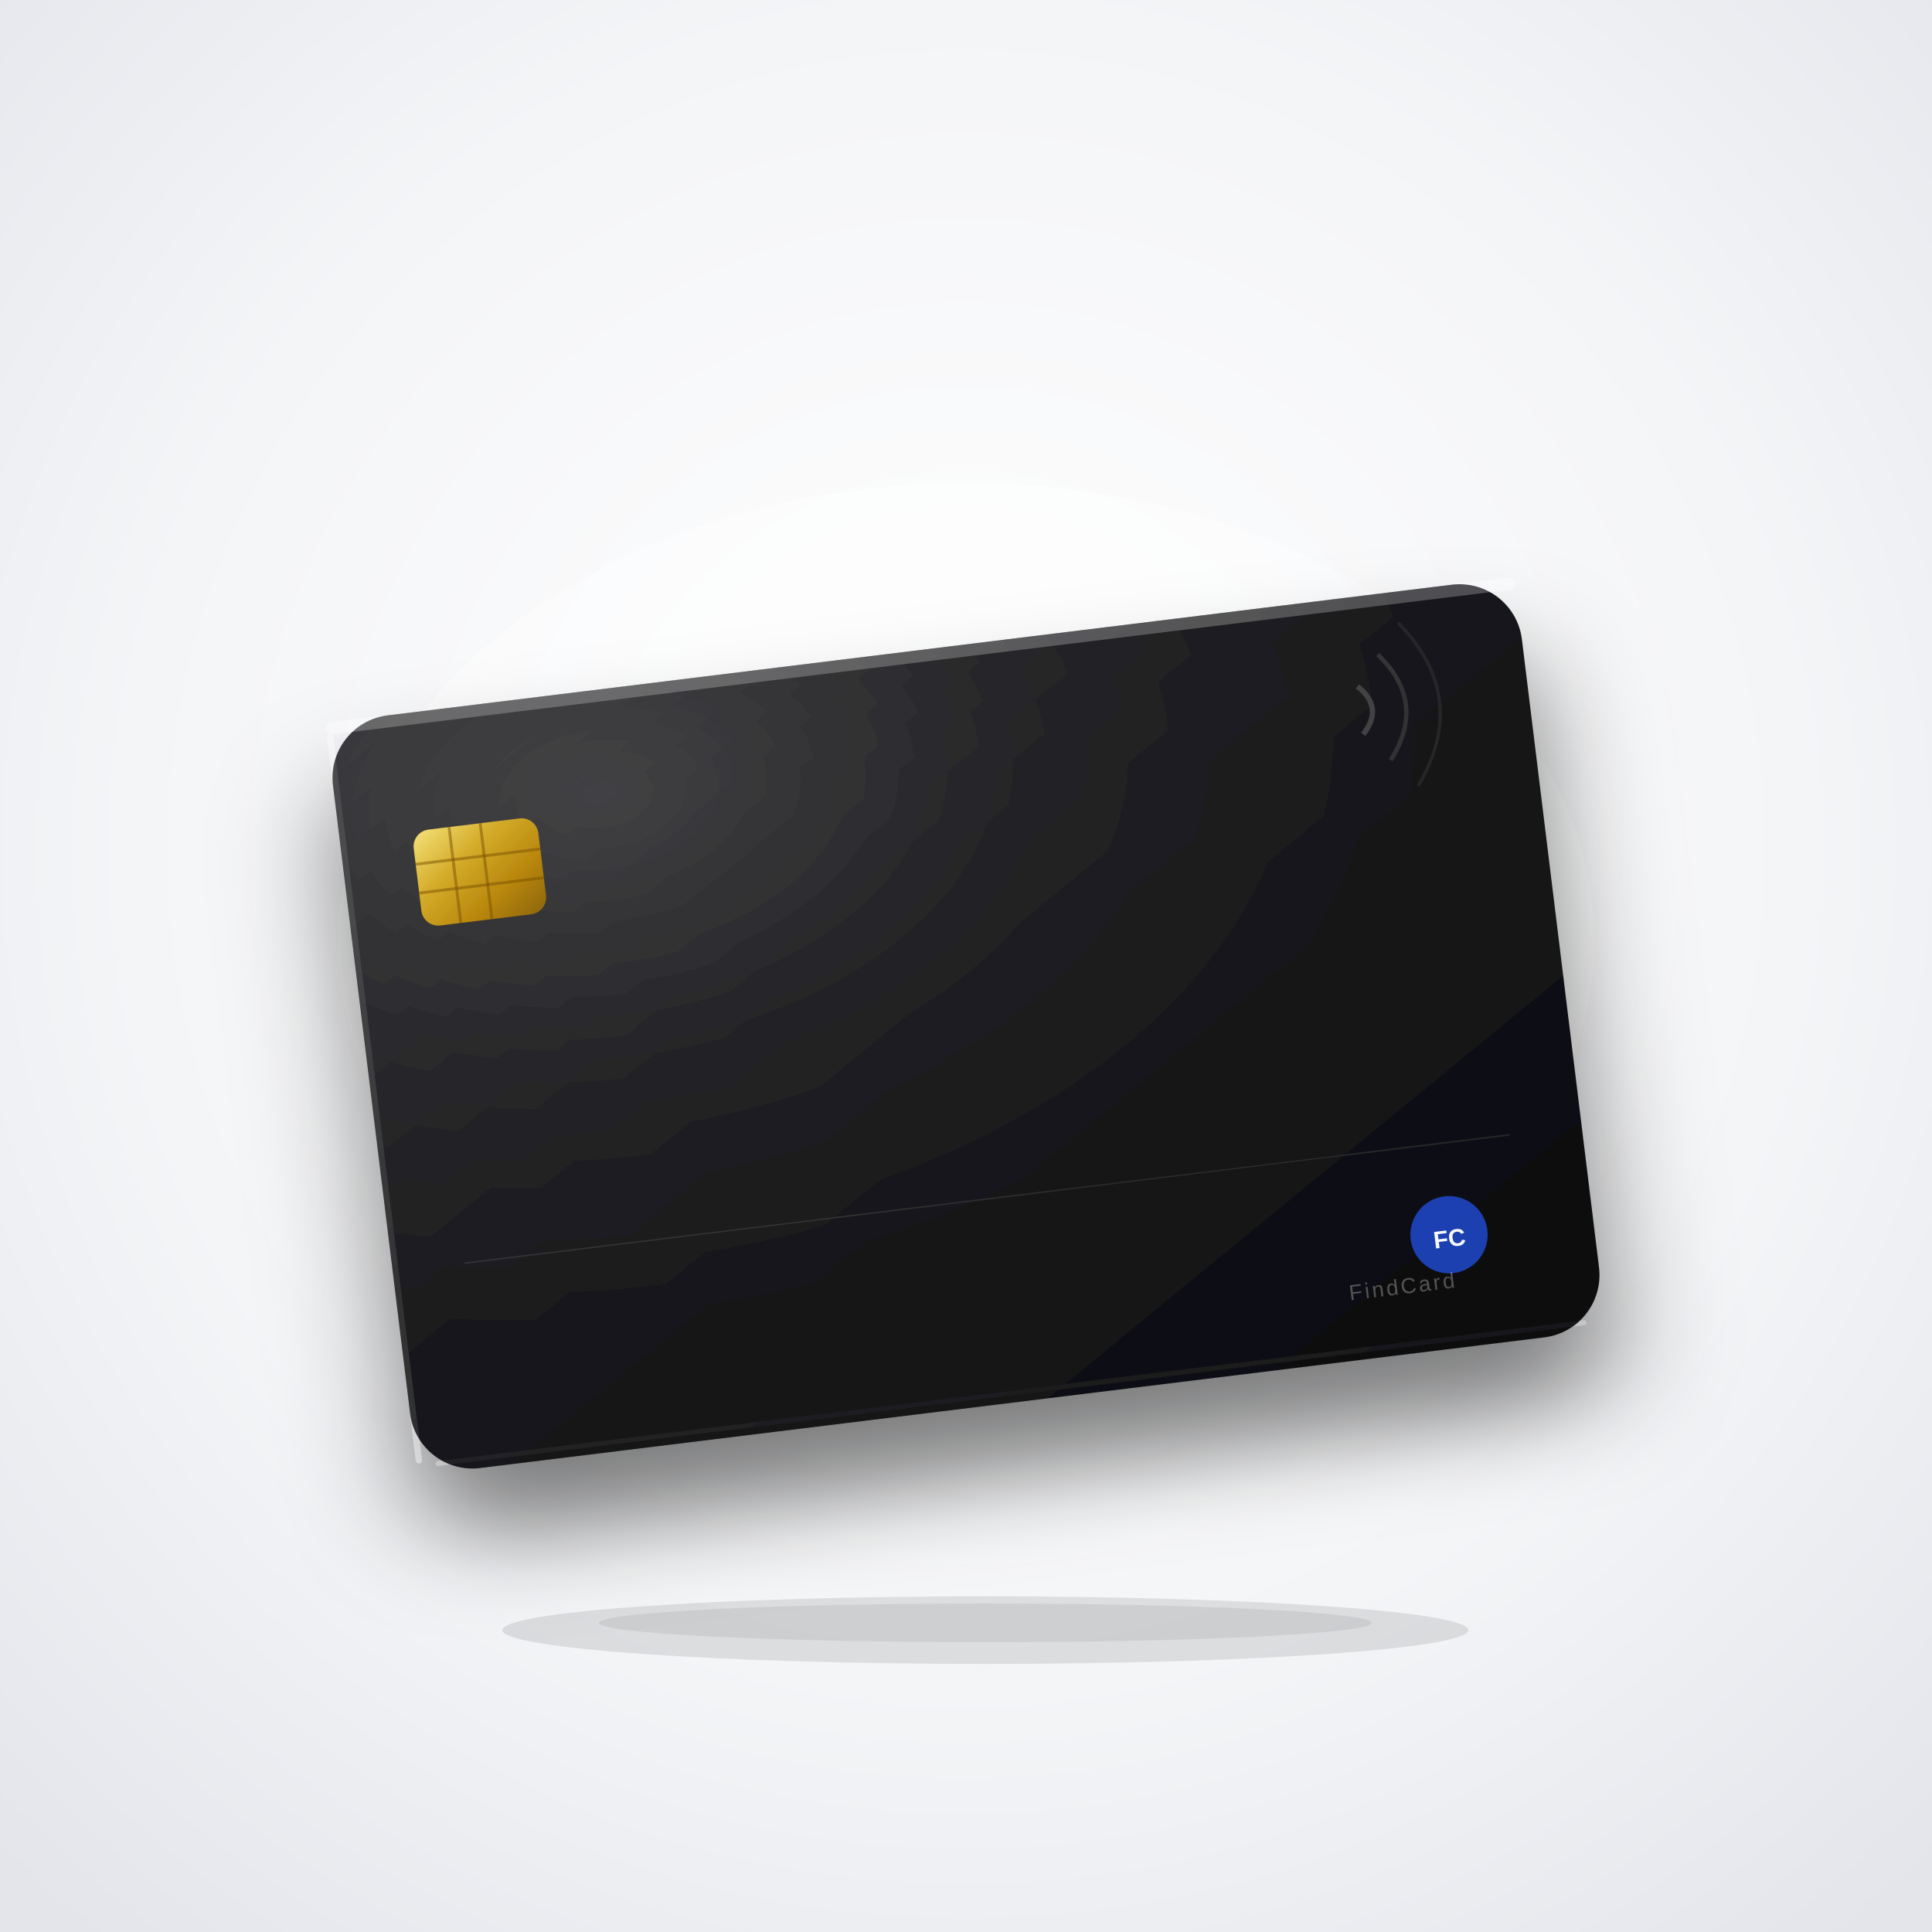
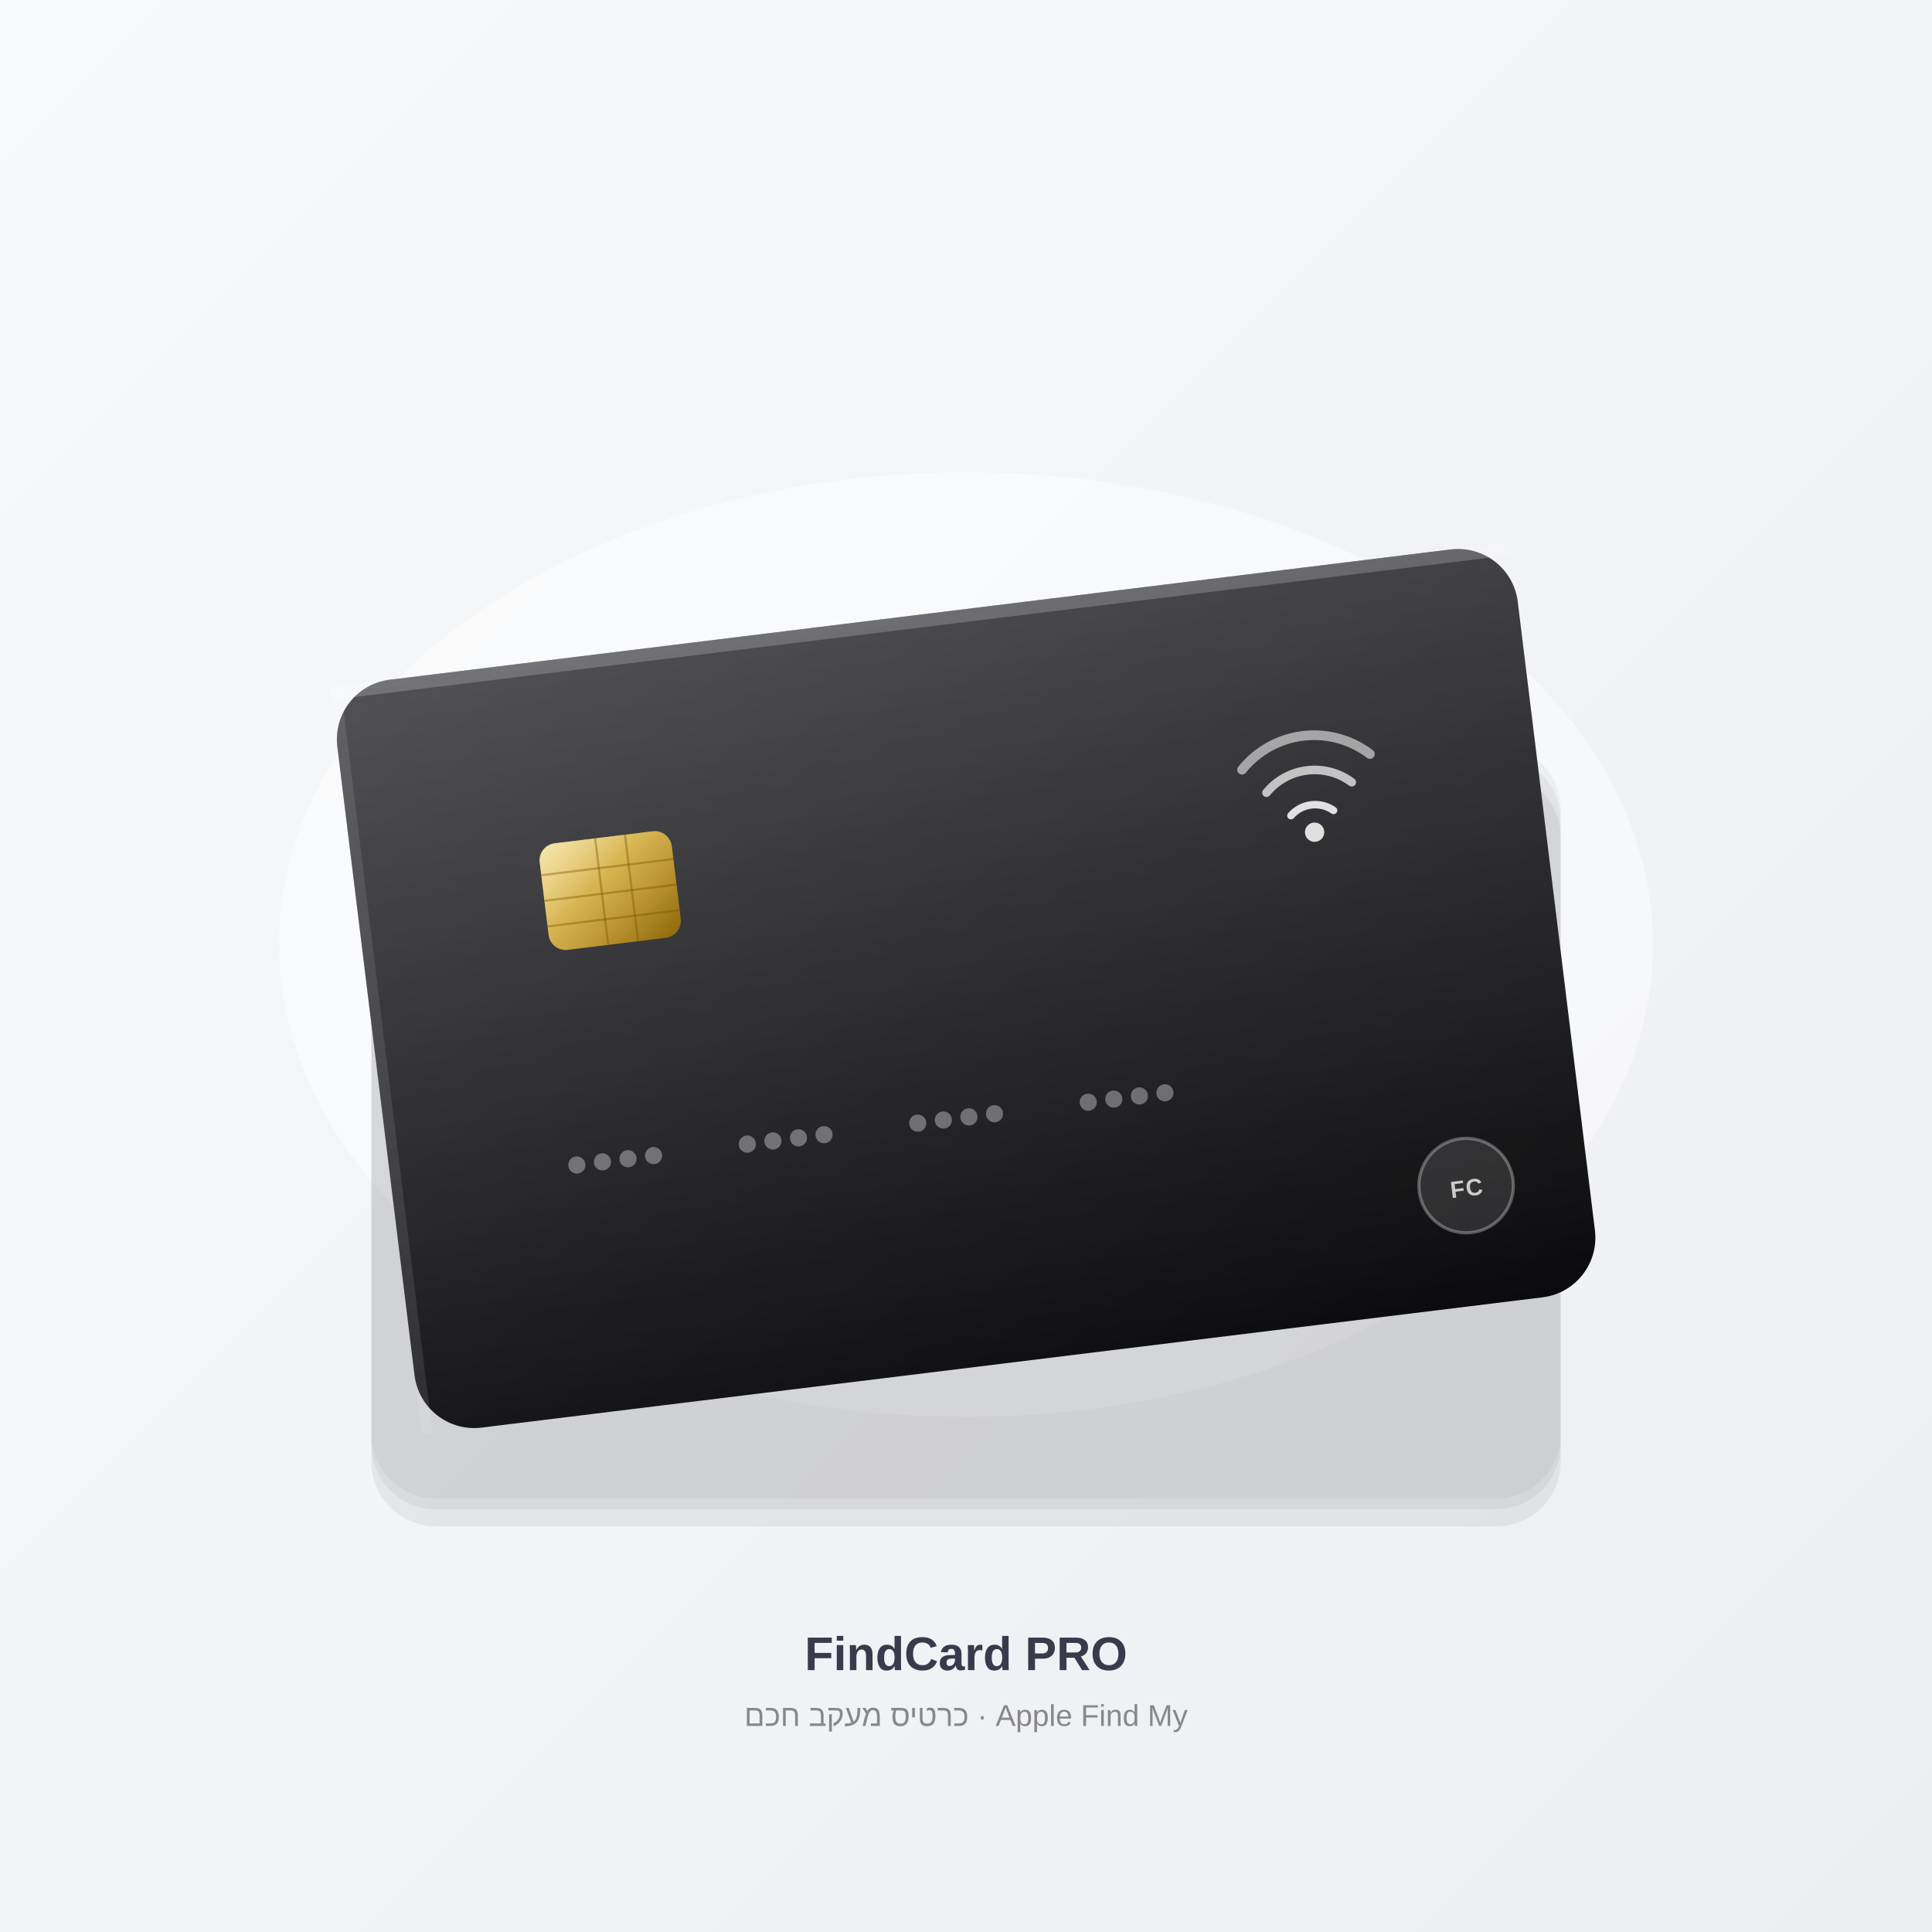
- <svg xmlns="http://www.w3.org/2000/svg" viewBox="0 0 800 800">
+ <svg xmlns="http://www.w3.org/2000/svg" viewBox="0 0 900 900" shape-rendering="geometricPrecision" text-rendering="geometricPrecision">
  <defs>
-     <radialGradient id="p1bg" cx="50%" cy="44%" r="72%">
-       <stop offset="0%" stop-color="#FFFFFF" />
-       <stop offset="60%" stop-color="#F4F5F7" />
-       <stop offset="100%" stop-color="#E3E5EB" />
-     </radialGradient>
-     <linearGradient id="p1card" x1="0%" y1="0%" x2="100%" y2="100%">
-       <stop offset="0%" stop-color="#2A2A2D" />
-       <stop offset="40%" stop-color="#1A1A1D" />
-       <stop offset="100%" stop-color="#0C0C0E" />
+     <linearGradient id="bg1" x1="0%" y1="0%" x2="100%" y2="100%">
+       <stop offset="0%" stop-color="#F8F9FB" />
+       <stop offset="100%" stop-color="#ECEEF2" />
    </linearGradient>
-     <radialGradient id="p1gloss" cx="22%" cy="14%" r="70%">
-       <stop offset="0%" stop-color="#FFFFFF" stop-opacity="0.14" />
-       <stop offset="50%" stop-color="#FFFFFF" stop-opacity="0.04" />
-       <stop offset="100%" stop-color="#FFFFFF" stop-opacity="0" />
-     </radialGradient>
-     <filter id="p1shadow" x="-30%" y="-30%" width="160%" height="200%">
-       <feGaussianBlur in="SourceAlpha" stdDeviation="22" result="blur" />
-       <feOffset dx="0" dy="28" in="blur" result="ob" />
-       <feComponentTransfer in="ob" result="s">
-         <feFuncA type="linear" slope="0.50" />
-       </feComponentTransfer>
-       <feMerge>
-         <feMergeNode in="s" />
-         <feMergeNode in="SourceGraphic" />
-       </feMerge>
-     </filter>
-     <filter id="p1glow" x="-40%" y="-40%" width="180%" height="180%">
-       <feGaussianBlur in="SourceGraphic" stdDeviation="30" result="blur" />
-     </filter>
-     <linearGradient id="p1chip" x1="0%" y1="0%" x2="100%" y2="100%">
-       <stop offset="0%" stop-color="#F5E27A" />
-       <stop offset="35%" stop-color="#D4AC2A" />
-       <stop offset="70%" stop-color="#B8860B" />
+     <linearGradient id="card1" x1="0%" y1="0%" x2="100%" y2="100%">
+       <stop offset="0%" stop-color="#2C2C30" />
+       <stop offset="50%" stop-color="#18181C" />
+       <stop offset="100%" stop-color="#0A0A0C" />
+     </linearGradient>
+     <linearGradient id="cardEdge" x1="0%" y1="0%" x2="0%" y2="100%">
+       <stop offset="0%" stop-color="#ffffff" stop-opacity="0.18" />
+       <stop offset="100%" stop-color="#ffffff" stop-opacity="0" />
+     </linearGradient>
+     <linearGradient id="chip" x1="0%" y1="0%" x2="100%" y2="100%">
+       <stop offset="0%" stop-color="#F0D060" />
+       <stop offset="40%" stop-color="#C8960A" />
      <stop offset="100%" stop-color="#8B6508" />
    </linearGradient>
+     <linearGradient id="chipShine" x1="0%" y1="0%" x2="100%" y2="100%">
+       <stop offset="0%" stop-color="#FFFFFF" stop-opacity="0.5" />
+       <stop offset="100%" stop-color="#FFFFFF" stop-opacity="0" />
+     </linearGradient>
  </defs>
-   <rect width="800" height="800" fill="url(#p1bg)" />
-   <ellipse cx="400" cy="390" rx="260" ry="190" fill="white" opacity="0.38" />
-   <g filter="url(#p1shadow)" transform="translate(400, 425) rotate(-7)">
-     <rect x="-248" y="-157" width="496" height="314" rx="26" fill="url(#p1card)" />
-     <rect x="-248" y="-157" width="496" height="314" rx="26" fill="url(#p1gloss)" />
-     <rect x="-248" y="-157" width="496" height="5" rx="2.5" fill="white" opacity="0.24" />
-     <rect x="-248" y="-152" width="2.5" height="304" rx="1.2" fill="white" opacity="0.10" />
-     <rect x="-240" y="152" width="480" height="2" rx="1" fill="white" opacity="0.05" />
-     <rect x="-218" y="-108" width="52" height="40" rx="7" fill="url(#p1chip)" />
-     <rect x="-218" y="-95" width="52" height="1.2" fill="#7A4F00" opacity="0.50" />
-     <rect x="-218" y="-83" width="52" height="1.2" fill="#7A4F00" opacity="0.50" />
-     <rect x="-203" y="-108" width="1.2" height="40" fill="#7A4F00" opacity="0.50" />
-     <rect x="-190" y="-108" width="1.2" height="40" fill="#7A4F00" opacity="0.50" />
-     <path d="M178 -120 Q188 -110 178 -100" stroke="white" stroke-width="2.2" fill="none" opacity="0.18" />
-     <path d="M188 -132 Q206 -110 188 -88" stroke="white" stroke-width="1.8" fill="none" opacity="0.12" />
-     <path d="M198 -144 Q224 -110 198 -76" stroke="white" stroke-width="1.4" fill="none" opacity="0.07" />
-     <line x1="-218" y1="72" x2="218" y2="72" stroke="white" stroke-width="0.6" opacity="0.10" />
-     <circle cx="188" cy="110" r="16" fill="#1D4ED8" opacity="0.80" />
-     <text x="188" y="115" font-family="'Arial Black', Arial, sans-serif" font-size="10" font-weight="900" fill="white" text-anchor="middle" direction="ltr" opacity="0.96">FC</text>
-     <text x="166" y="132" font-family="Arial, sans-serif" font-size="9" fill="white" text-anchor="middle" direction="ltr" opacity="0.28" letter-spacing="1">FindCard</text>
+   <rect width="900" height="900" fill="url(#bg1)" />
+   <ellipse cx="450" cy="440" rx="320" ry="220" fill="white" opacity="0.45" />
+   <rect x="173" y="342" width="554" height="351" rx="30" fill="#000000" opacity="0.06" transform="translate(0,18)" />
+   <rect x="173" y="342" width="554" height="351" rx="30" fill="#000000" opacity="0.05" transform="translate(0,10)" />
+   <rect x="173" y="342" width="554" height="351" rx="30" fill="#000000" opacity="0.04" transform="translate(0,5)" />
+   <g transform="translate(450 460) rotate(-7)">
+     <rect x="-277" y="-175" width="554" height="351" rx="28" fill="url(#card1)" />
+     <rect x="-277" y="-175" width="554" height="351" rx="28" fill="url(#cardEdge)" />
+     <rect x="-277" y="-175" width="554" height="6" rx="3" fill="white" opacity="0.20" />
+     <rect x="-277" y="-175" width="5" height="351" rx="2.5" fill="white" opacity="0.10" />
+     <rect x="-190" y="-90" width="62" height="50" rx="8" fill="url(#chip)" />
+     <rect x="-190" y="-90" width="62" height="50" rx="8" fill="url(#chipShine)" />
+     <line x1="-190" y1="-76" x2="-128" y2="-76" stroke="#7A5200" stroke-width="1" opacity="0.4" />
+     <line x1="-190" y1="-64" x2="-128" y2="-64" stroke="#7A5200" stroke-width="1" opacity="0.4" />
+     <line x1="-190" y1="-52" x2="-128" y2="-52" stroke="#7A5200" stroke-width="1" opacity="0.4" />
+     <line x1="-163" y1="-90" x2="-163" y2="-40" stroke="#7A5200" stroke-width="1" opacity="0.4" />
+     <line x1="-149" y1="-90" x2="-149" y2="-40" stroke="#7A5200" stroke-width="1" opacity="0.4" />
+     <g transform="translate(170, -55)" fill="none" stroke="white" stroke-linecap="round">
+       <path d="M-30,-30 A43,43 0 0,1 30,-30" stroke-width="4.5" opacity="0.55" />
+       <path d="M-20,-18 A29,29 0 0,1 20,-18" stroke-width="4" opacity="0.70" />
+       <path d="M-10,-6 A15,15 0 0,1 10,-6" stroke-width="3.5" opacity="0.85" />
+       <circle cx="0" cy="3" r="4" fill="white" opacity="0.85" />
+     </g>
+     <g fill="white" opacity="0.35">
+       <circle cx="-190" cy="60" r="4" />
+       <circle cx="-178" cy="60" r="4" />
+       <circle cx="-166" cy="60" r="4" />
+       <circle cx="-154" cy="60" r="4" />
+       <circle cx="-110" cy="60" r="4" />
+       <circle cx="-98" cy="60" r="4" />
+       <circle cx="-86" cy="60" r="4" />
+       <circle cx="-74" cy="60" r="4" />
+       <circle cx="-30" cy="60" r="4" />
+       <circle cx="-18" cy="60" r="4" />
+       <circle cx="-6" cy="60" r="4" />
+       <circle cx="6" cy="60" r="4" />
+       <circle cx="50" cy="60" r="4" />
+       <circle cx="62" cy="60" r="4" />
+       <circle cx="74" cy="60" r="4" />
+       <circle cx="86" cy="60" r="4" />
+     </g>
+     <circle cx="220" cy="120" r="22" fill="white" opacity="0.12" />
+     <circle cx="220" cy="120" r="22" fill="none" stroke="white" stroke-width="1.5" opacity="0.30" />
+     <text x="220" y="125" font-family="Arial, sans-serif" font-size="11" font-weight="700" fill="white" opacity="0.75" text-anchor="middle" letter-spacing="0.5">FC</text>
  </g>
-   <ellipse cx="408" cy="675" rx="200" ry="14" fill="black" opacity="0.10" />
-   <ellipse cx="408" cy="672" rx="160" ry="8" fill="black" opacity="0.07" />
+   <text x="450" y="778" font-family="Arial, sans-serif" font-size="22" font-weight="700" fill="#1A1A2E" text-anchor="middle" opacity="0.85">FindCard PRO</text>
+   <text x="450" y="804" font-family="Arial, sans-serif" font-size="14" fill="#888" text-anchor="middle">כרטיס מעקב חכם · Apple Find My</text>
</svg>
